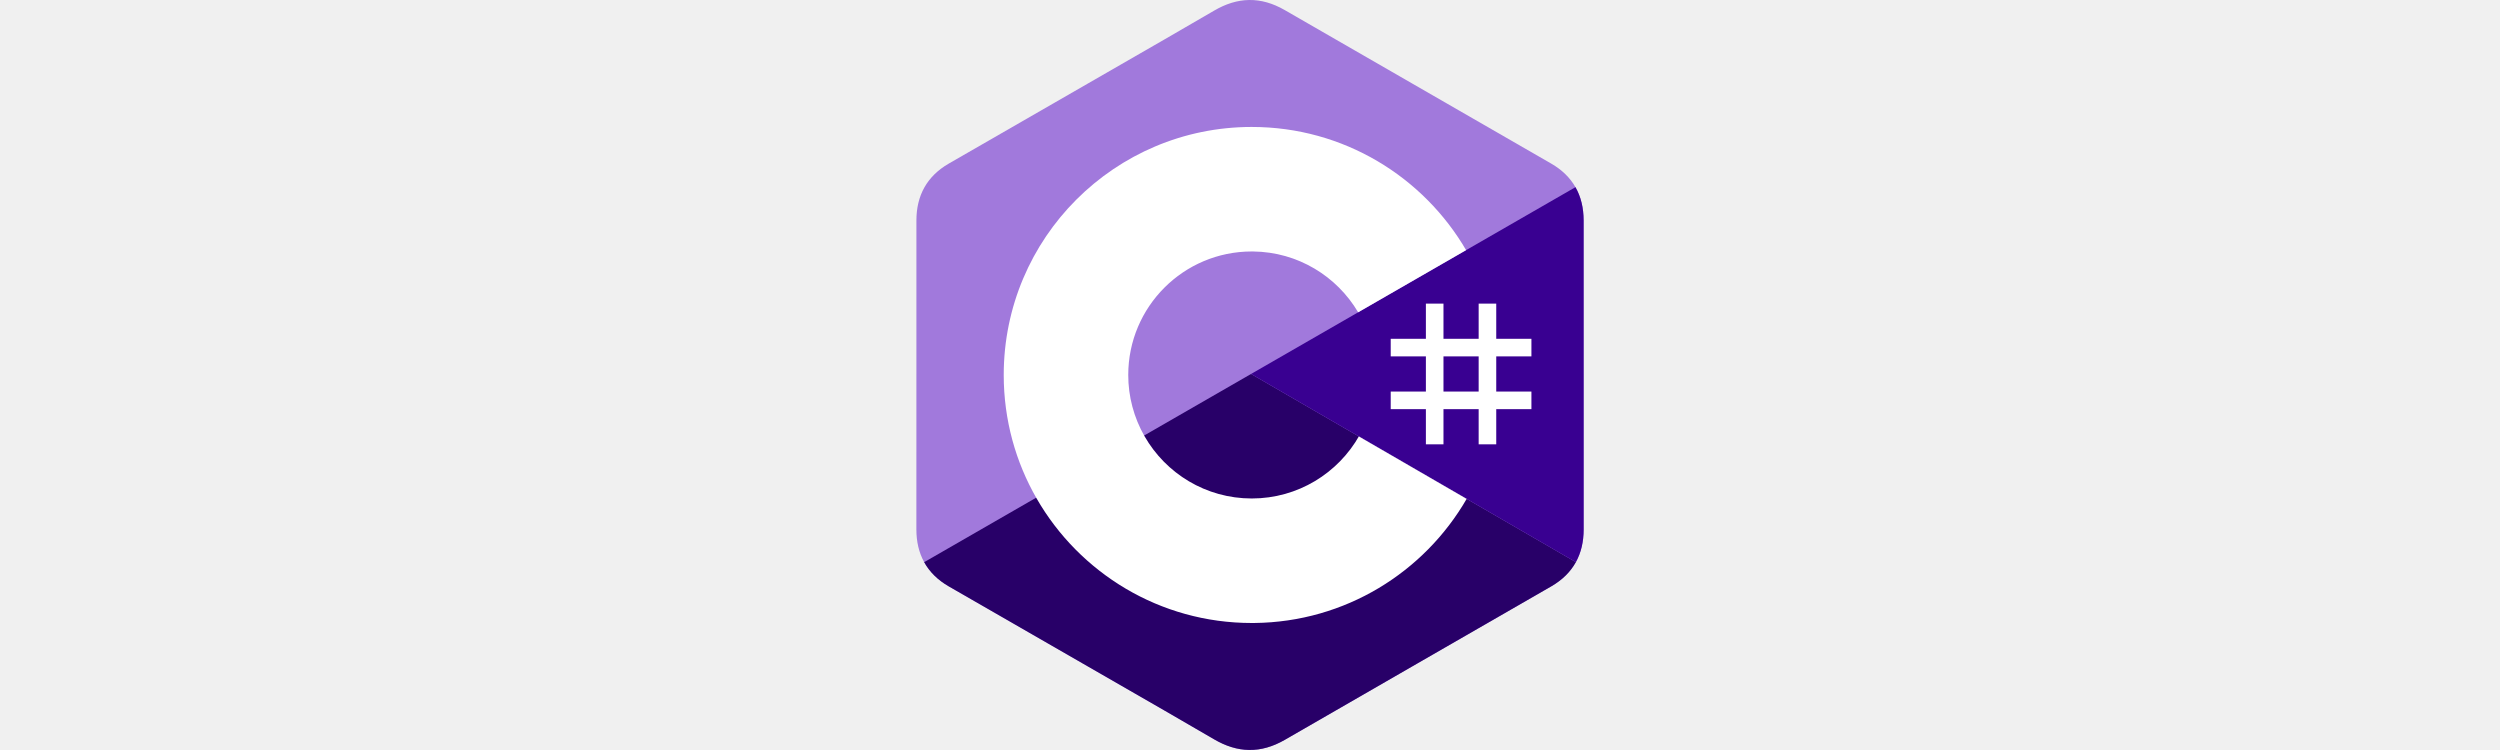
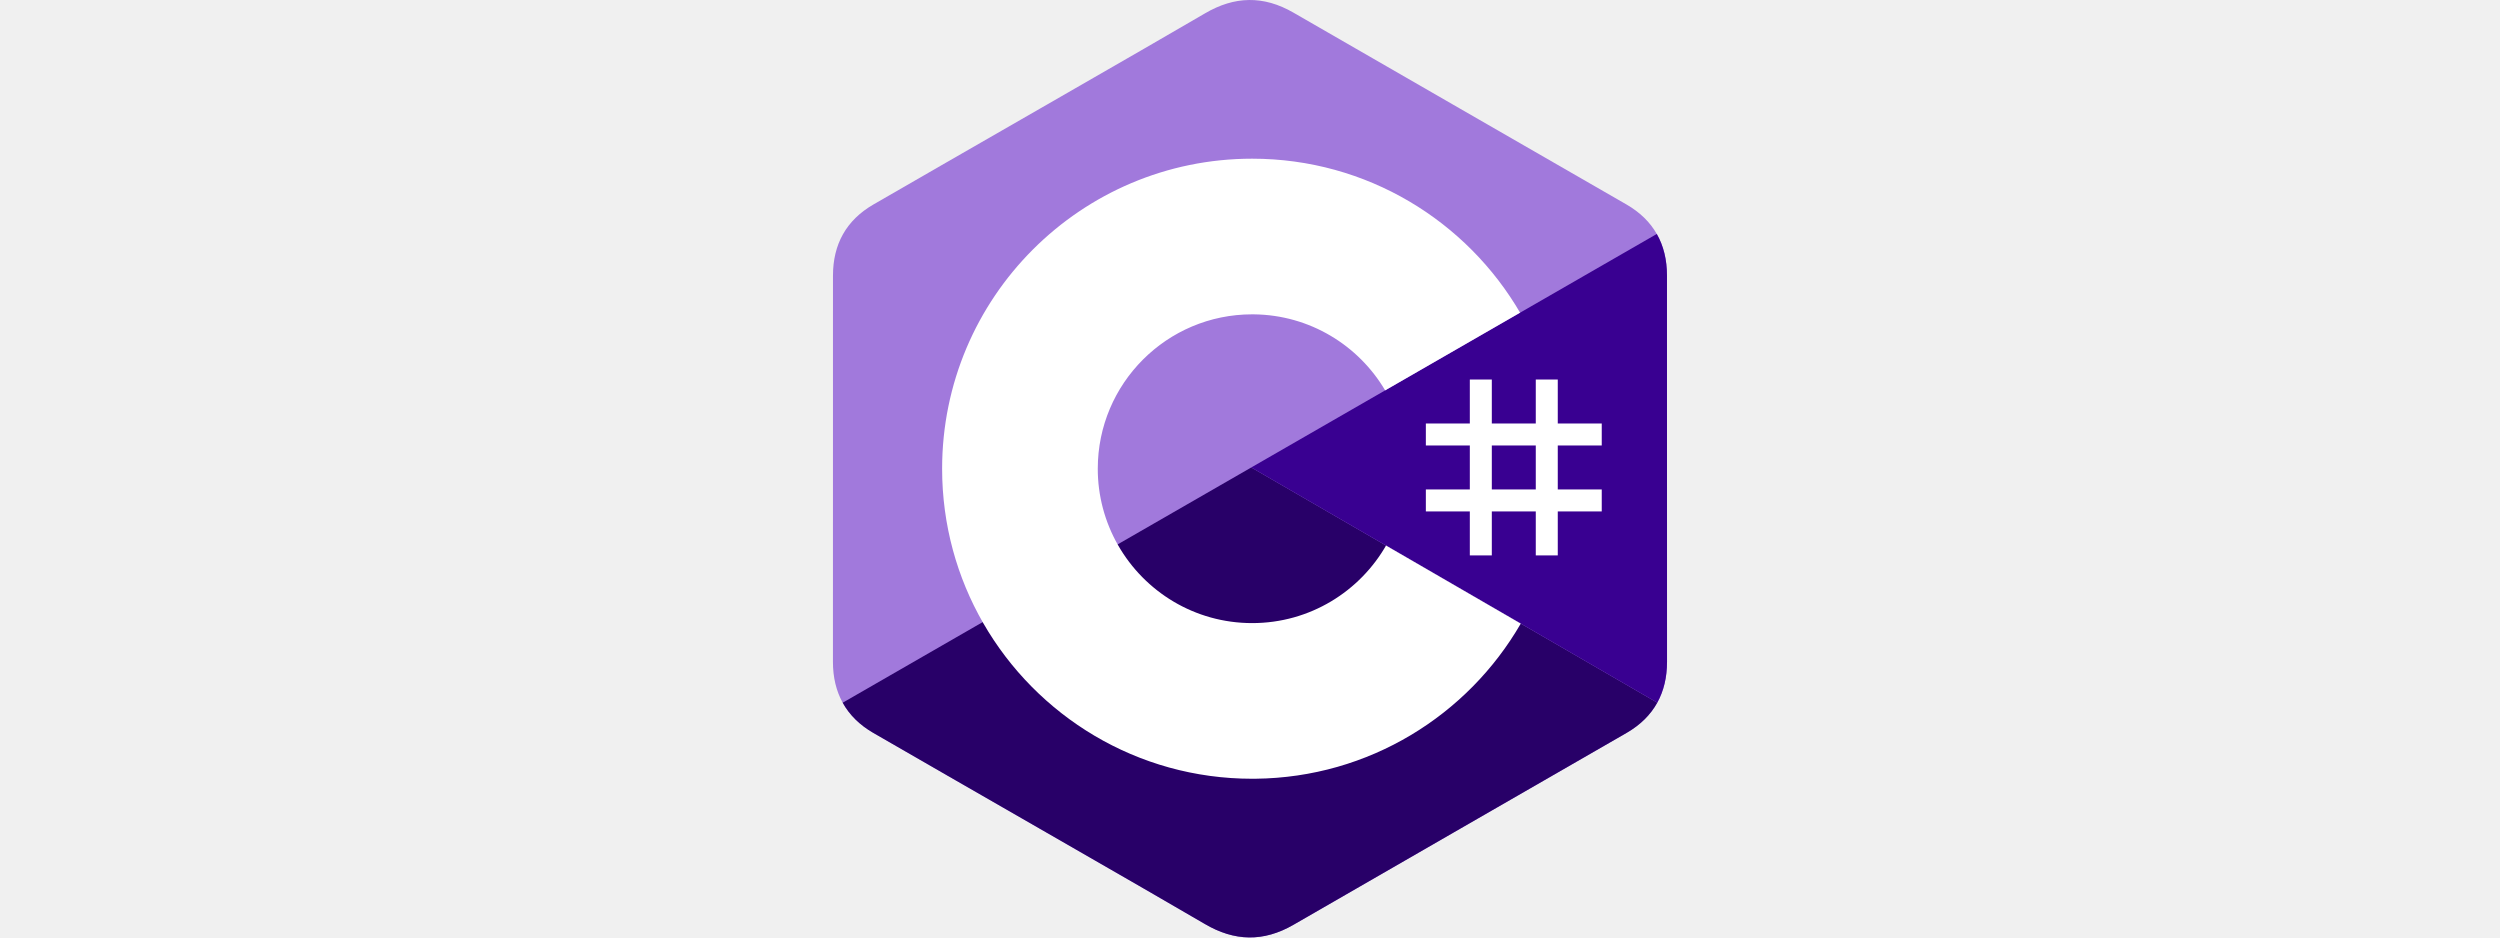
- <svg xmlns="http://www.w3.org/2000/svg" width="100" height="30" viewBox="0 0 26.458 7.938" version="1.1" id="svg3562">
+ <svg xmlns="http://www.w3.org/2000/svg" width="80" height="30" viewBox="0 0 21.167 7.938" version="1.1" id="svg3562">
  <defs id="defs3559" />
  <g id="layer1">
-     <g id="g3157" transform="matrix(0.02763251,0,0,0.02763251,9.697981,-3.5549012e-6)">
-       <path d="m 255.569,84.452 c -0.002,-4.83 -1.035,-9.098 -3.124,-12.76 -2.052,-3.603 -5.125,-6.622 -9.247,-9.009 C 209.173,43.064 175.115,23.505 141.101,3.866 131.931,-1.428 123.04,-1.234 113.938,4.136 100.395,12.122 32.59,50.969 12.385,62.672 4.064,67.49 0.015,74.862 0.013,84.443 0,123.898 0.013,163.353 0,202.808 c 0,4.724 0.991,8.91 2.988,12.517 2.053,3.711 5.169,6.813 9.386,9.254 20.206,11.703 88.02,50.547 101.56,58.536 9.106,5.373 17.997,5.565 27.17,0.27 34.015,-19.64 68.075,-39.199 102.105,-58.818 4.217,-2.44 7.333,-5.544 9.386,-9.252 1.994,-3.608 2.987,-7.793 2.987,-12.518 0,0 0,-78.889 -0.013,-118.345" fill="#a179dc" id="path3133" />
-       <path d="M 128.182,143.241 2.988,215.325 c 2.053,3.711 5.169,6.813 9.386,9.254 20.206,11.703 88.02,50.547 101.56,58.536 9.106,5.373 17.997,5.565 27.17,0.27 34.015,-19.64 68.075,-39.199 102.105,-58.818 4.217,-2.44 7.333,-5.544 9.386,-9.252 z" fill="#280068" id="path3135" />
-       <path d="m 255.569,84.452 c -0.002,-4.83 -1.035,-9.098 -3.124,-12.76 l -124.263,71.55 124.413,72.073 c 1.994,-3.608 2.985,-7.793 2.987,-12.518 0,0 0,-78.889 -0.013,-118.345" fill="#390091" id="path3137" />
-       <g fill="#ffffff" id="g3143">
-         <path d="m 201.892,116.294 v 13.474 h 13.474 v -13.474 h 6.737 v 13.474 h 13.474 v 6.737 h -13.474 v 13.473 h 13.474 v 6.737 h -13.474 v 13.474 h -6.737 v -13.474 h -13.474 v 13.474 h -6.737 v -13.474 h -13.473 v -6.737 h 13.473 v -13.473 h -13.473 v -6.737 h 13.473 v -13.474 z m 13.474,20.21 h -13.474 v 13.474 h 13.474 z" id="path3139" />
-         <path d="m 128.457,48.626 c 35.144,0 65.827,19.086 82.262,47.456 l -0.16,-0.273 -41.35,23.808 c -8.146,-13.793 -23.08,-23.102 -40.213,-23.294 l -0.54,-0.003 c -26.125,0 -47.305,21.18 -47.305,47.305 a 47.08,47.08 0 0 0 6.239,23.47 c 8.154,14.235 23.483,23.836 41.067,23.836 17.693,0 33.109,-9.723 41.221,-24.11 l -0.197,0.345 41.287,23.918 c -16.255,28.13 -46.518,47.157 -81.253,47.536 l -1.058,0.006 c -35.255,0 -66.025,-19.204 -82.419,-47.724 -8.003,-13.923 -12.582,-30.064 -12.582,-47.277 0,-52.466 42.532,-95 95,-95 z" id="path3141" />
+     <g id="g437" transform="translate(-2.645834)">
+       <g id="g3157" transform="matrix(0.02763251,0,0,0.02763251,9.697981,-3.5549012e-6)">
+         <path d="m 255.569,84.452 c -0.002,-4.83 -1.035,-9.098 -3.124,-12.76 -2.052,-3.603 -5.125,-6.622 -9.247,-9.009 C 209.173,43.064 175.115,23.505 141.101,3.866 131.931,-1.428 123.04,-1.234 113.938,4.136 100.395,12.122 32.59,50.969 12.385,62.672 4.064,67.49 0.015,74.862 0.013,84.443 0,123.898 0.013,163.353 0,202.808 c 0,4.724 0.991,8.91 2.988,12.517 2.053,3.711 5.169,6.813 9.386,9.254 20.206,11.703 88.02,50.547 101.56,58.536 9.106,5.373 17.997,5.565 27.17,0.27 34.015,-19.64 68.075,-39.199 102.105,-58.818 4.217,-2.44 7.333,-5.544 9.386,-9.252 1.994,-3.608 2.987,-7.793 2.987,-12.518 0,0 0,-78.889 -0.013,-118.345" fill="#a179dc" id="path3133" />
+         <path d="M 128.182,143.241 2.988,215.325 c 2.053,3.711 5.169,6.813 9.386,9.254 20.206,11.703 88.02,50.547 101.56,58.536 9.106,5.373 17.997,5.565 27.17,0.27 34.015,-19.64 68.075,-39.199 102.105,-58.818 4.217,-2.44 7.333,-5.544 9.386,-9.252 z" fill="#280068" id="path3135" />
+         <path d="m 255.569,84.452 c -0.002,-4.83 -1.035,-9.098 -3.124,-12.76 l -124.263,71.55 124.413,72.073 c 1.994,-3.608 2.985,-7.793 2.987,-12.518 0,0 0,-78.889 -0.013,-118.345" fill="#390091" id="path3137" />
+         <g fill="#ffffff" id="g3143">
+           <path d="m 201.892,116.294 v 13.474 h 13.474 v -13.474 h 6.737 v 13.474 h 13.474 v 6.737 h -13.474 v 13.473 h 13.474 v 6.737 h -13.474 v 13.474 h -6.737 v -13.474 h -13.474 v 13.474 h -6.737 v -13.474 h -13.473 v -6.737 h 13.473 v -13.473 h -13.473 v -6.737 h 13.473 v -13.474 z m 13.474,20.21 h -13.474 v 13.474 h 13.474 z" id="path3139" />
+           <path d="m 128.457,48.626 c 35.144,0 65.827,19.086 82.262,47.456 l -0.16,-0.273 -41.35,23.808 c -8.146,-13.793 -23.08,-23.102 -40.213,-23.294 l -0.54,-0.003 c -26.125,0 -47.305,21.18 -47.305,47.305 a 47.08,47.08 0 0 0 6.239,23.47 c 8.154,14.235 23.483,23.836 41.067,23.836 17.693,0 33.109,-9.723 41.221,-24.11 l -0.197,0.345 41.287,23.918 c -16.255,28.13 -46.518,47.157 -81.253,47.536 l -1.058,0.006 c -35.255,0 -66.025,-19.204 -82.419,-47.724 -8.003,-13.923 -12.582,-30.064 -12.582,-47.277 0,-52.466 42.532,-95 95,-95 z" id="path3141" />
+         </g>
      </g>
    </g>
  </g>
</svg>
